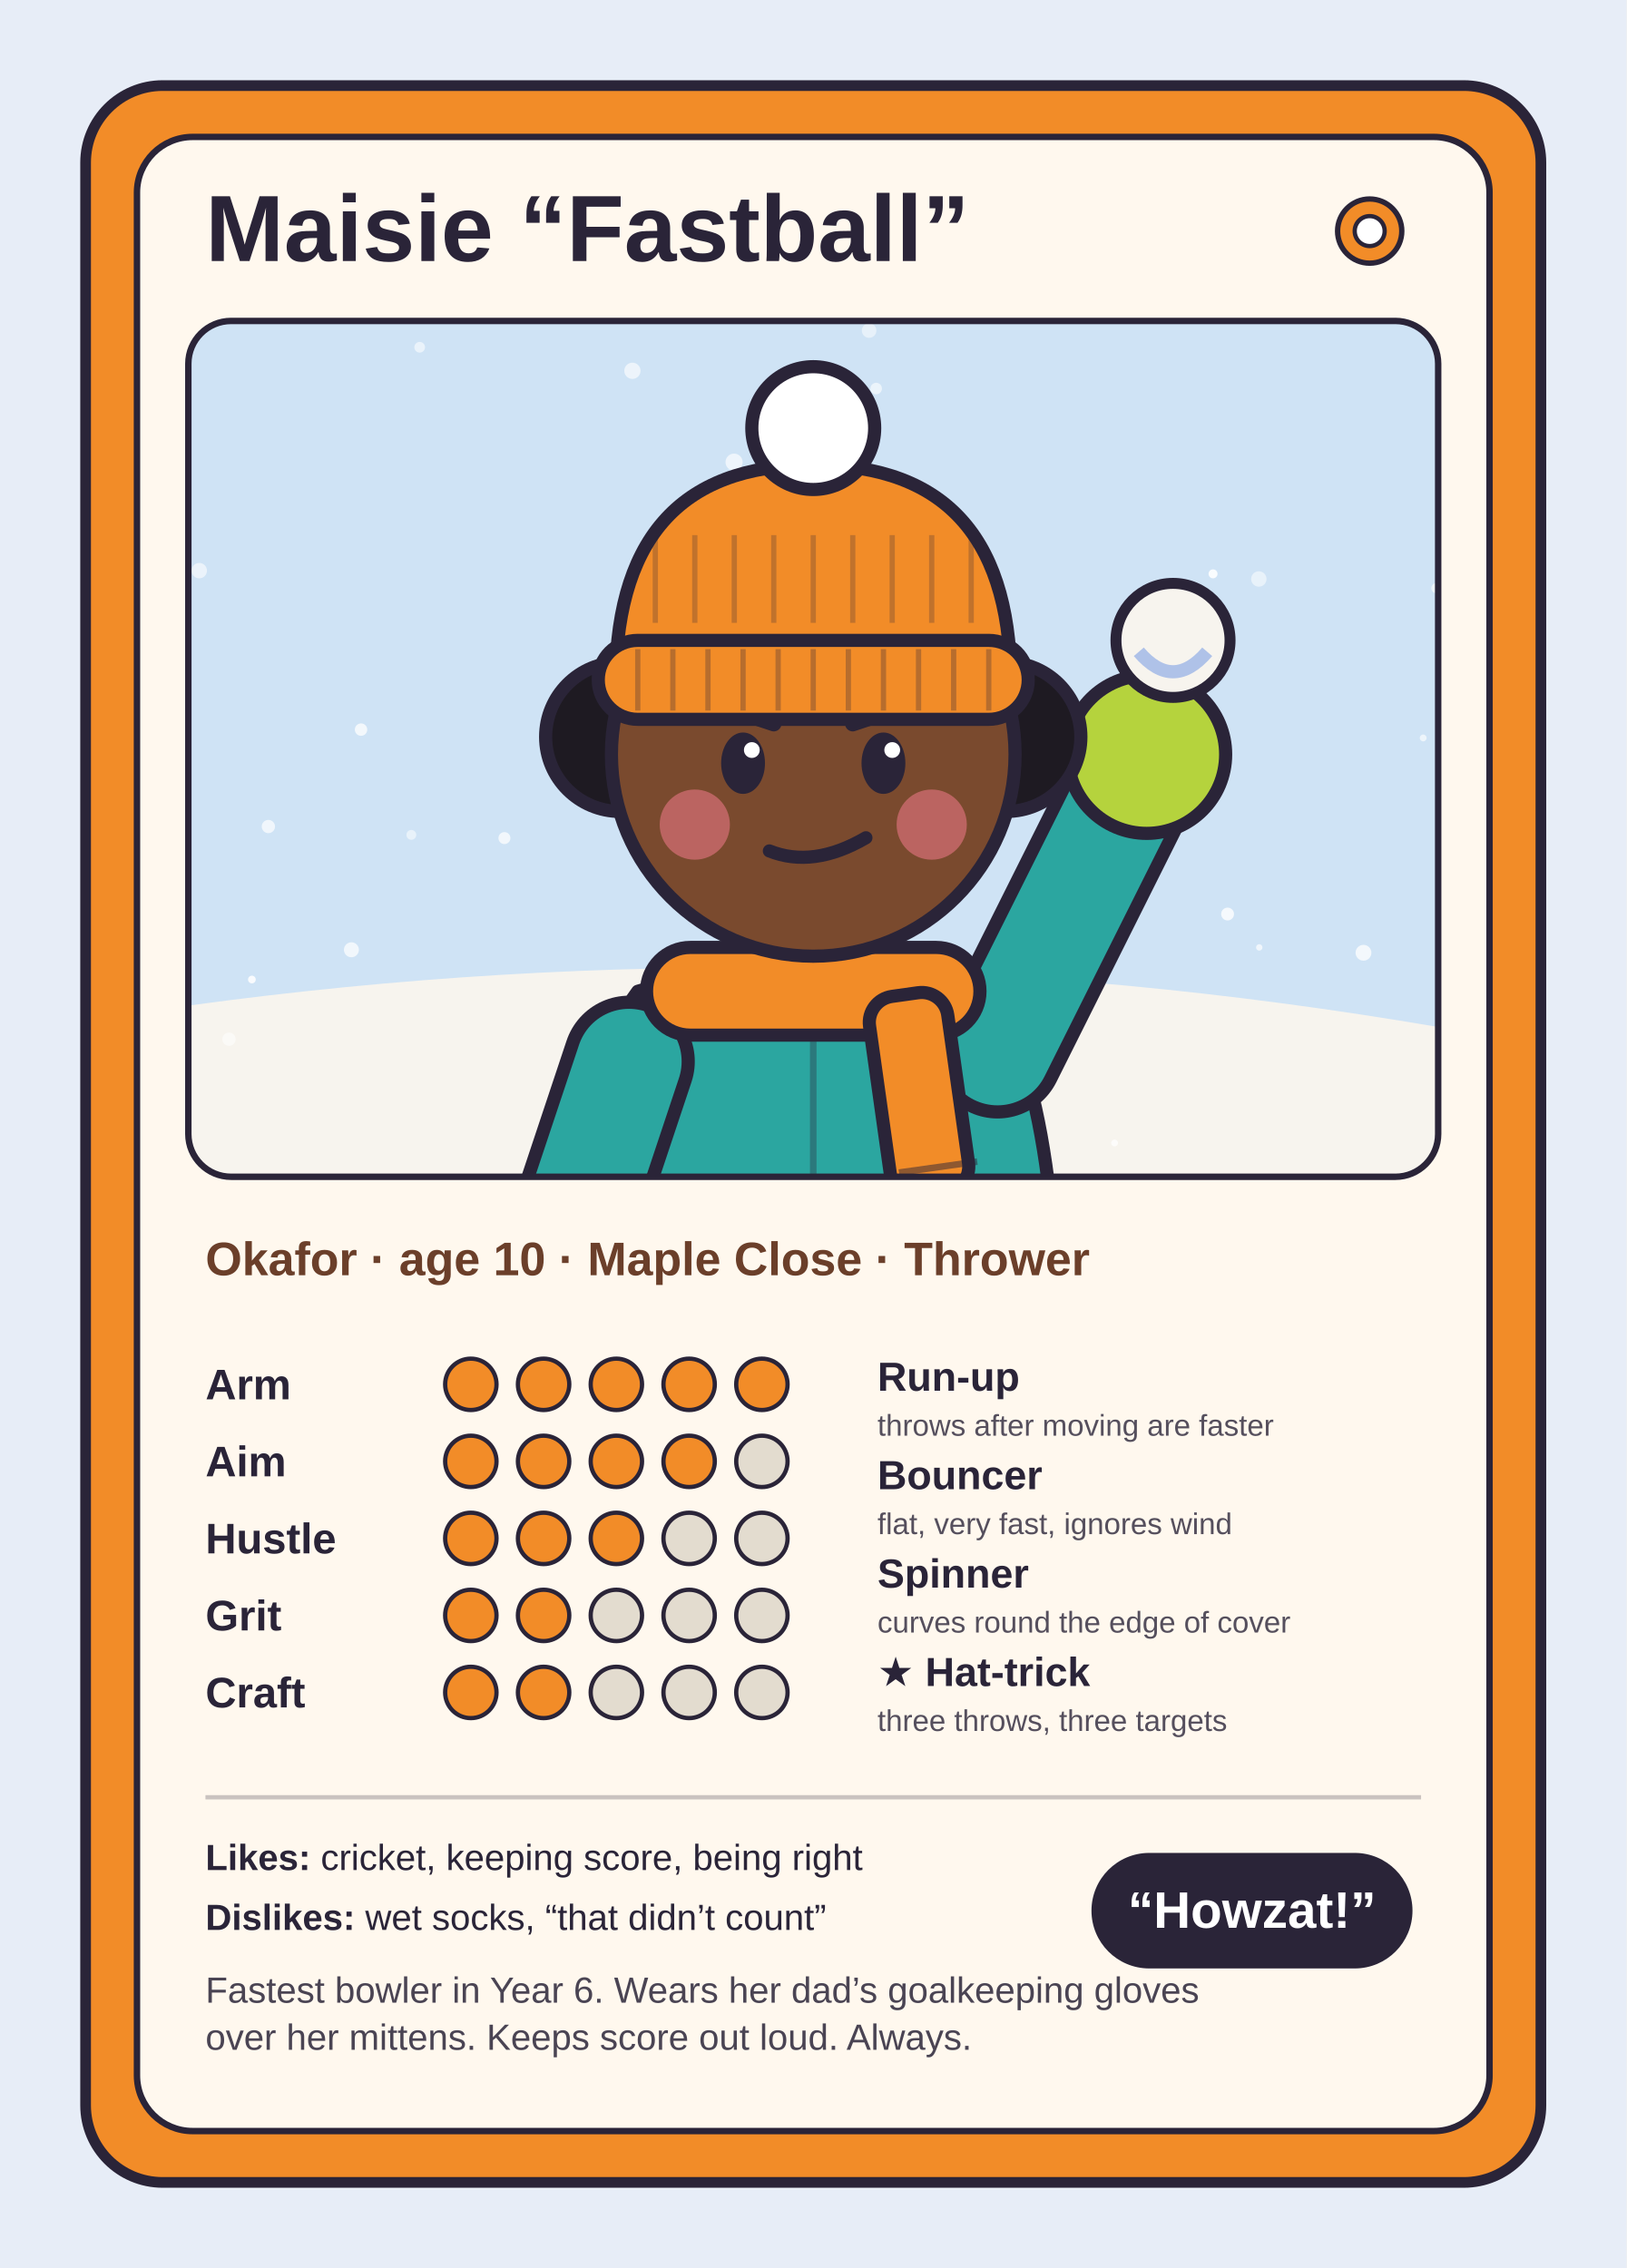
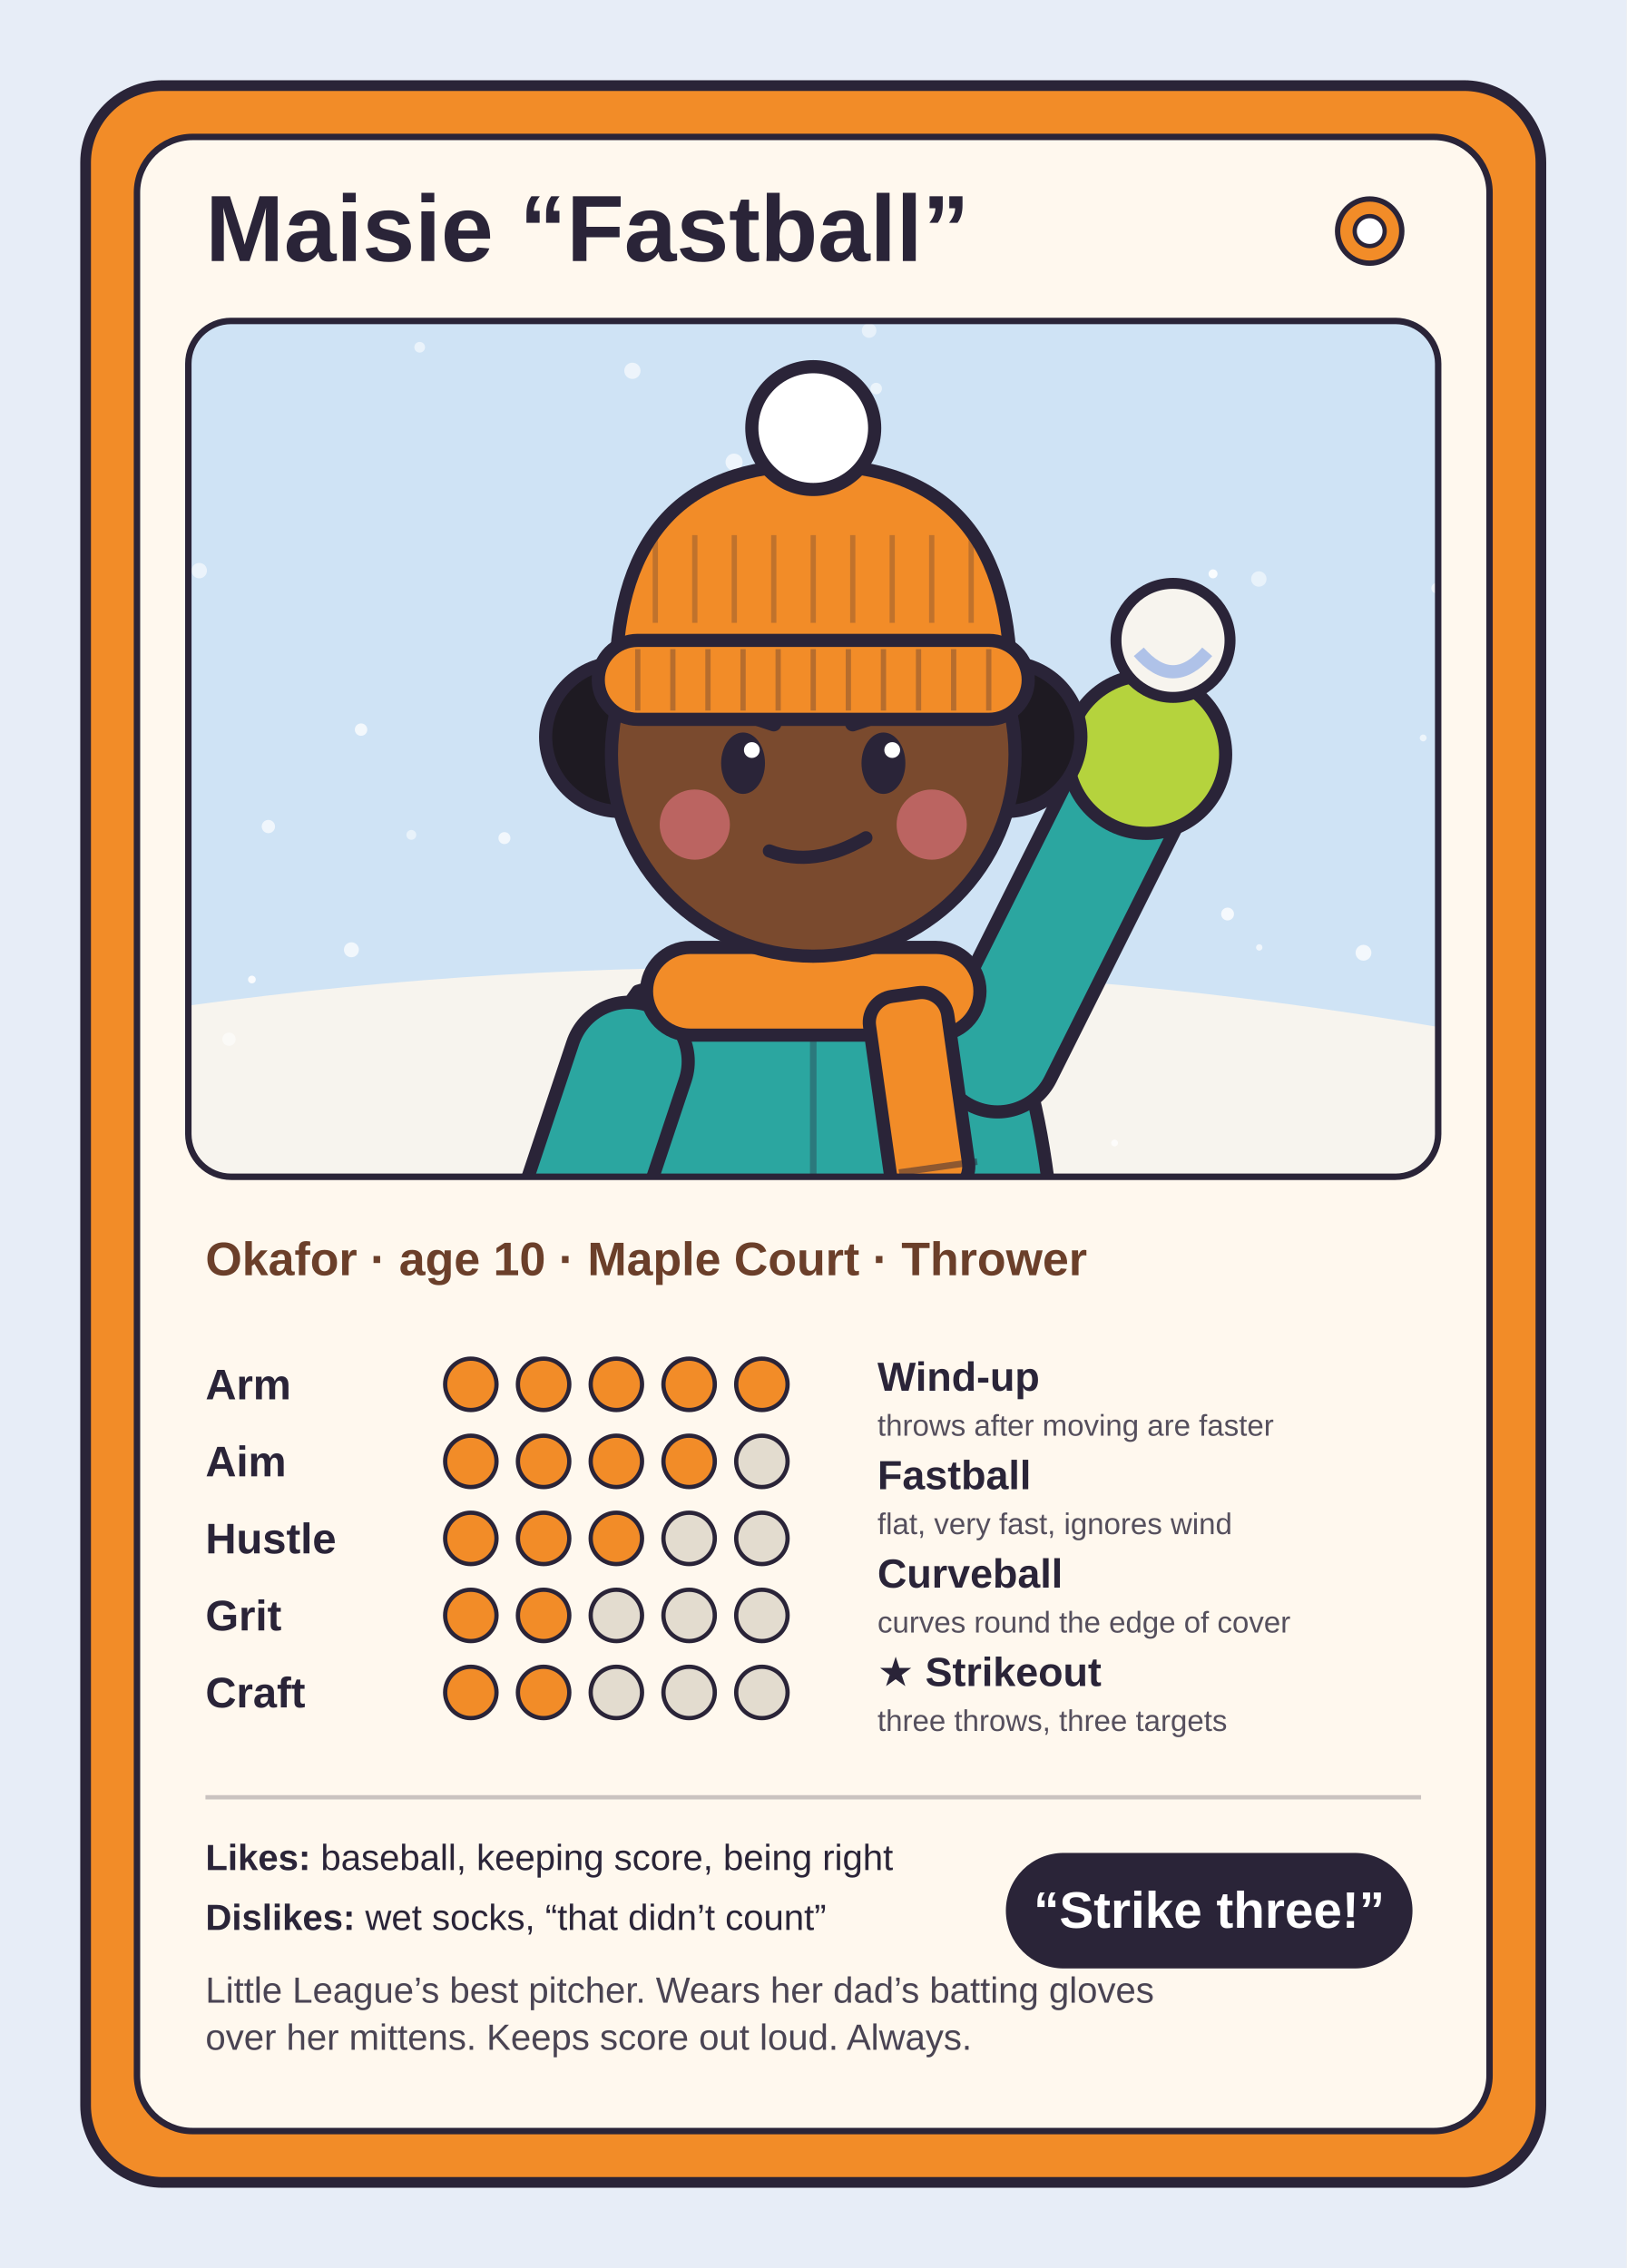
<svg xmlns="http://www.w3.org/2000/svg" viewBox="0 0 760 1060" width="760" height="1060">
  <rect width="760" height="1060" fill="#E7EDF7" />
  <rect x="40" y="40" width="680" height="980" rx="36" fill="#F28C28" stroke="#2A2438" stroke-width="5" stroke-linejoin="round" stroke-linecap="round" />
  <rect x="64" y="64" width="632" height="932" rx="26" fill="#FFF8EE" stroke="#2A2438" stroke-width="3" stroke-linejoin="round" stroke-linecap="round" />
  <clipPath id="pc">
    <rect x="88" y="150" width="584" height="400" rx="20" />
  </clipPath>
  <rect x="88" y="150" width="584" height="400" rx="20" fill="#CFE3F5" />
  <g clip-path="url(#pc)">
    <path d="M88,470 Q380,430 672,480 L672,560 L88,560 Z" fill="#F7F4EE" />
    <circle cx="125.4" cy="386.3" r="3.1" fill="white" opacity="0.69" />
    <circle cx="164.2" cy="443.9" r="3.5" fill="white" opacity="0.70" />
    <circle cx="383.9" cy="132.2" r="1.5" fill="white" opacity="0.65" />
    <circle cx="444.9" cy="38.8" r="3.5" fill="white" opacity="0.59" />
    <circle cx="176.8" cy="23.7" r="4.0" fill="white" opacity="0.80" />
    <circle cx="665.0" cy="344.9" r="1.6" fill="white" opacity="0.63" />
    <circle cx="378.1" cy="64.9" r="3.9" fill="white" opacity="0.65" />
    <circle cx="117.7" cy="457.8" r="1.8" fill="white" opacity="0.87" />
    <circle cx="344.4" cy="309.1" r="2.4" fill="white" opacity="0.69" />
    <circle cx="142.1" cy="20.8" r="3.7" fill="white" opacity="0.59" />
    <circle cx="593.0" cy="116.8" r="3.9" fill="white" opacity="0.86" />
    <circle cx="573.6" cy="427.2" r="3.0" fill="white" opacity="0.79" />
    <circle cx="93.1" cy="266.7" r="3.6" fill="white" opacity="0.58" />
    <circle cx="701.6" cy="497.0" r="2.5" fill="white" opacity="0.65" />
    <circle cx="343.0" cy="216.0" r="4.0" fill="white" opacity="0.65" />
    <circle cx="20.4" cy="52.2" r="3.3" fill="white" opacity="0.90" />
    <circle cx="377.0" cy="275.3" r="2.9" fill="white" opacity="0.80" />
    <circle cx="168.7" cy="341.0" r="2.9" fill="white" opacity="0.75" />
    <circle cx="137.3" cy="95.3" r="2.4" fill="white" opacity="0.87" />
    <circle cx="263.4" cy="334.5" r="2.3" fill="white" opacity="0.54" />
    <circle cx="49.9" cy="455.7" r="3.4" fill="white" opacity="0.65" />
    <circle cx="519.3" cy="378.5" r="3.7" fill="white" opacity="0.88" />
    <circle cx="309.3" cy="553.9" r="3.9" fill="white" opacity="0.74" />
    <circle cx="671.2" cy="274.9" r="2.4" fill="white" opacity="0.60" />
    <circle cx="665.9" cy="90.9" r="1.7" fill="white" opacity="0.82" />
    <circle cx="588.2" cy="270.6" r="3.6" fill="white" opacity="0.52" />
    <circle cx="196.1" cy="162.3" r="2.5" fill="white" opacity="0.57" />
    <circle cx="52.8" cy="189.3" r="3.7" fill="white" opacity="0.89" />
    <circle cx="566.8" cy="268.2" r="2.1" fill="white" opacity="0.88" />
    <circle cx="399.5" cy="408.0" r="1.6" fill="white" opacity="0.58" />
    <circle cx="637.1" cy="445.3" r="3.7" fill="white" opacity="0.74" />
    <circle cx="323.8" cy="325.4" r="3.6" fill="white" opacity="0.62" />
    <circle cx="406.1" cy="154.5" r="3.4" fill="white" opacity="0.50" />
    <circle cx="520.8" cy="534.2" r="1.6" fill="white" opacity="0.74" />
    <circle cx="489.3" cy="476.9" r="3.0" fill="white" opacity="0.60" />
    <circle cx="308.3" cy="536.9" r="3.8" fill="white" opacity="0.55" />
    <circle cx="72.1" cy="52.6" r="1.6" fill="white" opacity="0.68" />
    <circle cx="107.0" cy="485.7" r="3.1" fill="white" opacity="0.55" />
    <circle cx="409.4" cy="181.6" r="2.7" fill="white" opacity="0.59" />
    <circle cx="126.2" cy="103.0" r="2.4" fill="white" opacity="0.78" />
    <circle cx="418.0" cy="25.9" r="3.3" fill="white" opacity="0.85" />
    <circle cx="588.4" cy="442.8" r="1.5" fill="white" opacity="0.69" />
    <circle cx="48.3" cy="427.8" r="1.9" fill="white" opacity="0.78" />
    <circle cx="192.2" cy="390.2" r="2.3" fill="white" opacity="0.52" />
    <circle cx="295.5" cy="173.3" r="3.8" fill="white" opacity="0.62" />
    <circle cx="382.4" cy="307.6" r="3.9" fill="white" opacity="0.54" />
    <circle cx="456.9" cy="284.6" r="3.3" fill="white" opacity="0.89" />
    <circle cx="235.7" cy="391.7" r="2.8" fill="white" opacity="0.72" />
    <circle cx="48.4" cy="456.2" r="3.9" fill="white" opacity="0.64" />
    <circle cx="241.8" cy="556.2" r="1.8" fill="white" opacity="0.53" />
    <g transform="translate(380,820) scale(2.05,2.05)">
      <ellipse cx="0" cy="0" rx="58.0" ry="10" fill="#6E7FB8" opacity="0.35" />
      <rect x="-34.0" y="-34" width="30.0" height="34" rx="9" fill="#C8382E" stroke="#2A2438" stroke-width="3" stroke-linejoin="round" stroke-linecap="round" />
      <rect x="4.0" y="-34" width="30.0" height="34" rx="9" fill="#C8382E" stroke="#2A2438" stroke-width="3" stroke-linejoin="round" stroke-linecap="round" />
      <rect x="-30.0" y="-80" width="24.0" height="50" rx="6" fill="#33405E" stroke="#2A2438" stroke-width="3" stroke-linejoin="round" stroke-linecap="round" />
      <rect x="6.0" y="-80" width="24.0" height="50" rx="6" fill="#33405E" stroke="#2A2438" stroke-width="3" stroke-linejoin="round" stroke-linecap="round" />
      <path d="M-40.0,-174 Q-58.0,-150 -56.0,-64 Q0,-52 56.0,-64 Q58.0,-150 40.0,-174 Q0,-186 -40.0,-174 Z" fill="#2BA6A0" stroke="#2A2438" stroke-width="3" stroke-linejoin="round" stroke-linecap="round" />
      <path d="M-52.0,-118 Q0,-108 52.0,-118" fill="none" stroke="#2A2438" stroke-width="1.5" opacity="0.35" />
      <path d="M0,-176 L0,-56" fill="none" stroke="#2A2438" stroke-width="1.5" opacity="0.35" />
      <line x1="-42.0" y1="-158" x2="-60.0" y2="-104" stroke="#2A2438" stroke-width="30" stroke-linecap="round" />
      <line x1="-42.0" y1="-158" x2="-60.0" y2="-104" stroke="#2BA6A0" stroke-width="24" stroke-linecap="round" />
      <line x1="42.0" y1="-160" x2="72.0" y2="-220" stroke="#2A2438" stroke-width="30" stroke-linecap="round" />
      <line x1="42.0" y1="-160" x2="72.0" y2="-220" stroke="#2BA6A0" stroke-width="24" stroke-linecap="round" />
      <circle cx="-62.0" cy="-98" r="18" fill="#B5D33D" stroke="#2A2438" stroke-width="3" stroke-linejoin="round" stroke-linecap="round" />
      <circle cx="76.0" cy="-228" r="18" fill="#B5D33D" stroke="#2A2438" stroke-width="3" stroke-linejoin="round" stroke-linecap="round" />
      <circle cx="82.0" cy="-254" r="13" fill="#F7F4EE" stroke="#2A2438" stroke-width="2.5" stroke-linejoin="round" stroke-linecap="round" />
      <path d="M74.2,-251.4 Q82.0,-242.3 89.8,-251.4" fill="none" stroke="#AFC2E8" stroke-width="3" />
      <rect x="-38.0" y="-184" width="76.0" height="20" rx="10" fill="#F28C28" stroke="#2A2438" stroke-width="3" stroke-linejoin="round" stroke-linecap="round" />
      <rect x="12.0" y="-172" width="18" height="46" rx="6" fill="#F28C28" stroke="#2A2438" stroke-width="3" stroke-linejoin="round" stroke-linecap="round" transform="rotate(-8 12.0 -172)" />
      <path d="M14.0,-132 l18,0" stroke="#2A2438" stroke-width="1.5" opacity="0.5" transform="rotate(-8 12.0 -172)" />
      <circle cx="-44" cy="-232" r="17" fill="#1E1A22" stroke="#2A2438" stroke-width="3" stroke-linejoin="round" stroke-linecap="round" />
      <circle cx="44" cy="-232" r="17" fill="#1E1A22" stroke="#2A2438" stroke-width="3" stroke-linejoin="round" stroke-linecap="round" />
      <circle cx="0" cy="-228" r="46" fill="#7A4A2E" stroke="#2A2438" stroke-width="3" stroke-linejoin="round" stroke-linecap="round" />
      <ellipse cx="-16" cy="-226" rx="5" ry="7" fill="#2A2438" />
      <circle cx="-14" cy="-229" r="1.8" fill="white" />
      <ellipse cx="16" cy="-226" rx="5" ry="7" fill="#2A2438" />
      <circle cx="18" cy="-229" r="1.8" fill="white" />
      <path d="M-24,-240 L-9,-235 M24,-240 L9,-235" stroke="#2A2438" stroke-width="3.5" stroke-linecap="round" />
      <circle cx="-27" cy="-212" r="8" fill="#F07A8A" opacity="0.55" />
      <circle cx="27" cy="-212" r="8" fill="#F07A8A" opacity="0.55" />
      <path d="M-10,-206 Q0,-202 12,-209" fill="none" stroke="#2A2438" stroke-width="3" stroke-linecap="round" />
      <path d="M-45,-242 Q-46,-294 0,-294 Q46,-294 45,-242 Z" fill="#F28C28" stroke="#2A2438" stroke-width="3" stroke-linejoin="round" stroke-linecap="round" />
      <line x1="-36" y1="-258" x2="-36" y2="-278" stroke="#2A2438" stroke-width="1.2" opacity="0.25" />
      <line x1="-27" y1="-258" x2="-27" y2="-278" stroke="#2A2438" stroke-width="1.2" opacity="0.25" />
      <line x1="-18" y1="-258" x2="-18" y2="-278" stroke="#2A2438" stroke-width="1.2" opacity="0.25" />
      <line x1="-9" y1="-258" x2="-9" y2="-278" stroke="#2A2438" stroke-width="1.2" opacity="0.25" />
      <line x1="0" y1="-258" x2="0" y2="-278" stroke="#2A2438" stroke-width="1.2" opacity="0.25" />
      <line x1="9" y1="-258" x2="9" y2="-278" stroke="#2A2438" stroke-width="1.2" opacity="0.25" />
      <line x1="18" y1="-258" x2="18" y2="-278" stroke="#2A2438" stroke-width="1.2" opacity="0.25" />
      <line x1="27" y1="-258" x2="27" y2="-278" stroke="#2A2438" stroke-width="1.2" opacity="0.25" />
      <line x1="36" y1="-258" x2="36" y2="-278" stroke="#2A2438" stroke-width="1.2" opacity="0.25" />
      <rect x="-49" y="-254" width="98" height="18" rx="9" fill="#F28C28" stroke="#2A2438" stroke-width="3" stroke-linejoin="round" stroke-linecap="round" />
      <line x1="-40" y1="-252" x2="-40" y2="-238" stroke="#2A2438" stroke-width="1.2" opacity="0.3" />
      <line x1="-32" y1="-252" x2="-32" y2="-238" stroke="#2A2438" stroke-width="1.2" opacity="0.3" />
      <line x1="-24" y1="-252" x2="-24" y2="-238" stroke="#2A2438" stroke-width="1.2" opacity="0.3" />
      <line x1="-16" y1="-252" x2="-16" y2="-238" stroke="#2A2438" stroke-width="1.2" opacity="0.3" />
      <line x1="-8" y1="-252" x2="-8" y2="-238" stroke="#2A2438" stroke-width="1.2" opacity="0.3" />
      <line x1="0" y1="-252" x2="0" y2="-238" stroke="#2A2438" stroke-width="1.2" opacity="0.3" />
      <line x1="8" y1="-252" x2="8" y2="-238" stroke="#2A2438" stroke-width="1.2" opacity="0.3" />
      <line x1="16" y1="-252" x2="16" y2="-238" stroke="#2A2438" stroke-width="1.2" opacity="0.3" />
      <line x1="24" y1="-252" x2="24" y2="-238" stroke="#2A2438" stroke-width="1.2" opacity="0.3" />
      <line x1="32" y1="-252" x2="32" y2="-238" stroke="#2A2438" stroke-width="1.2" opacity="0.3" />
      <line x1="40" y1="-252" x2="40" y2="-238" stroke="#2A2438" stroke-width="1.2" opacity="0.3" />
      <circle cx="0" cy="-302.4" r="14" fill="white" stroke="#2A2438" stroke-width="3" stroke-linejoin="round" stroke-linecap="round" />
    </g>
  </g>
  <rect x="88" y="150" width="584" height="400" rx="20" fill="none" stroke="#2A2438" stroke-width="3" stroke-linejoin="round" stroke-linecap="round" />
  <text x="96" y="122" font-family="'Baloo 2','Fredoka','Trebuchet MS',Arial,sans-serif" font-size="44" font-weight="900" fill="#2A2438">Maisie “Fastball”</text>
  <circle cx="640" cy="108" r="15" fill="#F28C28" stroke="#2A2438" stroke-width="2.5" stroke-linejoin="round" stroke-linecap="round" />
  <circle cx="640" cy="108" r="7" fill="white" stroke="#2A2438" stroke-width="2" stroke-linejoin="round" stroke-linecap="round" />
-   <text x="96" y="596" font-family="'Baloo 2','Fredoka','Trebuchet MS',Arial,sans-serif" font-size="22" font-weight="700" fill="#6B3F2A">Okafor · age 10 · Maple Close · Thrower</text>
+   <text x="96" y="596" font-family="'Baloo 2','Fredoka','Trebuchet MS',Arial,sans-serif" font-size="22" font-weight="700" fill="#6B3F2A">Okafor · age 10 · Maple Court · Thrower</text>
  <text x="96" y="654" font-family="'Baloo 2','Fredoka','Trebuchet MS',Arial,sans-serif" font-size="20" font-weight="700" fill="#2A2438">Arm</text>
  <circle cx="220" cy="647" r="12" fill="#F28C28" stroke="#2A2438" stroke-width="2" stroke-linejoin="round" stroke-linecap="round" />
  <circle cx="254" cy="647" r="12" fill="#F28C28" stroke="#2A2438" stroke-width="2" stroke-linejoin="round" stroke-linecap="round" />
  <circle cx="288" cy="647" r="12" fill="#F28C28" stroke="#2A2438" stroke-width="2" stroke-linejoin="round" stroke-linecap="round" />
  <circle cx="322" cy="647" r="12" fill="#F28C28" stroke="#2A2438" stroke-width="2" stroke-linejoin="round" stroke-linecap="round" />
  <circle cx="356" cy="647" r="12" fill="#F28C28" stroke="#2A2438" stroke-width="2" stroke-linejoin="round" stroke-linecap="round" />
  <text x="96" y="690" font-family="'Baloo 2','Fredoka','Trebuchet MS',Arial,sans-serif" font-size="20" font-weight="700" fill="#2A2438">Aim</text>
  <circle cx="220" cy="683" r="12" fill="#F28C28" stroke="#2A2438" stroke-width="2" stroke-linejoin="round" stroke-linecap="round" />
  <circle cx="254" cy="683" r="12" fill="#F28C28" stroke="#2A2438" stroke-width="2" stroke-linejoin="round" stroke-linecap="round" />
  <circle cx="288" cy="683" r="12" fill="#F28C28" stroke="#2A2438" stroke-width="2" stroke-linejoin="round" stroke-linecap="round" />
  <circle cx="322" cy="683" r="12" fill="#F28C28" stroke="#2A2438" stroke-width="2" stroke-linejoin="round" stroke-linecap="round" />
  <circle cx="356" cy="683" r="12" fill="#E3DCCF" stroke="#2A2438" stroke-width="2" stroke-linejoin="round" stroke-linecap="round" />
  <text x="96" y="726" font-family="'Baloo 2','Fredoka','Trebuchet MS',Arial,sans-serif" font-size="20" font-weight="700" fill="#2A2438">Hustle</text>
  <circle cx="220" cy="719" r="12" fill="#F28C28" stroke="#2A2438" stroke-width="2" stroke-linejoin="round" stroke-linecap="round" />
  <circle cx="254" cy="719" r="12" fill="#F28C28" stroke="#2A2438" stroke-width="2" stroke-linejoin="round" stroke-linecap="round" />
  <circle cx="288" cy="719" r="12" fill="#F28C28" stroke="#2A2438" stroke-width="2" stroke-linejoin="round" stroke-linecap="round" />
  <circle cx="322" cy="719" r="12" fill="#E3DCCF" stroke="#2A2438" stroke-width="2" stroke-linejoin="round" stroke-linecap="round" />
  <circle cx="356" cy="719" r="12" fill="#E3DCCF" stroke="#2A2438" stroke-width="2" stroke-linejoin="round" stroke-linecap="round" />
  <text x="96" y="762" font-family="'Baloo 2','Fredoka','Trebuchet MS',Arial,sans-serif" font-size="20" font-weight="700" fill="#2A2438">Grit</text>
  <circle cx="220" cy="755" r="12" fill="#F28C28" stroke="#2A2438" stroke-width="2" stroke-linejoin="round" stroke-linecap="round" />
  <circle cx="254" cy="755" r="12" fill="#F28C28" stroke="#2A2438" stroke-width="2" stroke-linejoin="round" stroke-linecap="round" />
  <circle cx="288" cy="755" r="12" fill="#E3DCCF" stroke="#2A2438" stroke-width="2" stroke-linejoin="round" stroke-linecap="round" />
  <circle cx="322" cy="755" r="12" fill="#E3DCCF" stroke="#2A2438" stroke-width="2" stroke-linejoin="round" stroke-linecap="round" />
  <circle cx="356" cy="755" r="12" fill="#E3DCCF" stroke="#2A2438" stroke-width="2" stroke-linejoin="round" stroke-linecap="round" />
  <text x="96" y="798" font-family="'Baloo 2','Fredoka','Trebuchet MS',Arial,sans-serif" font-size="20" font-weight="700" fill="#2A2438">Craft</text>
  <circle cx="220" cy="791" r="12" fill="#F28C28" stroke="#2A2438" stroke-width="2" stroke-linejoin="round" stroke-linecap="round" />
  <circle cx="254" cy="791" r="12" fill="#F28C28" stroke="#2A2438" stroke-width="2" stroke-linejoin="round" stroke-linecap="round" />
  <circle cx="288" cy="791" r="12" fill="#E3DCCF" stroke="#2A2438" stroke-width="2" stroke-linejoin="round" stroke-linecap="round" />
  <circle cx="322" cy="791" r="12" fill="#E3DCCF" stroke="#2A2438" stroke-width="2" stroke-linejoin="round" stroke-linecap="round" />
  <circle cx="356" cy="791" r="12" fill="#E3DCCF" stroke="#2A2438" stroke-width="2" stroke-linejoin="round" stroke-linecap="round" />
-   <text x="410" y="650" font-family="'Baloo 2','Fredoka','Trebuchet MS',Arial,sans-serif" font-size="19" font-weight="800" fill="#2A2438">Run-up</text>
+   <text x="410" y="650" font-family="'Baloo 2','Fredoka','Trebuchet MS',Arial,sans-serif" font-size="19" font-weight="800" fill="#2A2438">Wind-up</text>
  <text x="410" y="671" font-family="'Baloo 2','Fredoka','Trebuchet MS',Arial,sans-serif" font-size="14" fill="#2A2438" opacity="0.8">throws after moving are faster</text>
-   <text x="410" y="696" font-family="'Baloo 2','Fredoka','Trebuchet MS',Arial,sans-serif" font-size="19" font-weight="800" fill="#2A2438">Bouncer</text>
+   <text x="410" y="696" font-family="'Baloo 2','Fredoka','Trebuchet MS',Arial,sans-serif" font-size="19" font-weight="800" fill="#2A2438">Fastball</text>
  <text x="410" y="717" font-family="'Baloo 2','Fredoka','Trebuchet MS',Arial,sans-serif" font-size="14" fill="#2A2438" opacity="0.8">flat, very fast, ignores wind</text>
-   <text x="410" y="742" font-family="'Baloo 2','Fredoka','Trebuchet MS',Arial,sans-serif" font-size="19" font-weight="800" fill="#2A2438">Spinner</text>
+   <text x="410" y="742" font-family="'Baloo 2','Fredoka','Trebuchet MS',Arial,sans-serif" font-size="19" font-weight="800" fill="#2A2438">Curveball</text>
  <text x="410" y="763" font-family="'Baloo 2','Fredoka','Trebuchet MS',Arial,sans-serif" font-size="14" fill="#2A2438" opacity="0.8">curves round the edge of cover</text>
-   <text x="410" y="788" font-family="'Baloo 2','Fredoka','Trebuchet MS',Arial,sans-serif" font-size="19" font-weight="800" fill="#2A2438">★ Hat-trick</text>
+   <text x="410" y="788" font-family="'Baloo 2','Fredoka','Trebuchet MS',Arial,sans-serif" font-size="19" font-weight="800" fill="#2A2438">★ Strikeout</text>
  <text x="410" y="809" font-family="'Baloo 2','Fredoka','Trebuchet MS',Arial,sans-serif" font-size="14" fill="#2A2438" opacity="0.8">three throws, three targets</text>
  <line x1="96" y1="840" x2="664" y2="840" stroke="#2A2438" stroke-width="2" opacity="0.25" />
  <text x="96" y="874" font-family="'Baloo 2','Fredoka','Trebuchet MS',Arial,sans-serif" font-size="17" fill="#2A2438">
-     <tspan font-weight="800">Likes:</tspan> cricket, keeping score, being right</text>
+     <tspan font-weight="800">Likes:</tspan> baseball, keeping score, being right</text>
  <text x="96" y="902" font-family="'Baloo 2','Fredoka','Trebuchet MS',Arial,sans-serif" font-size="17" fill="#2A2438">
    <tspan font-weight="800">Dislikes:</tspan> wet socks, “that didn’t count”</text>
-   <text x="96" y="936" font-family="'Baloo 2','Fredoka','Trebuchet MS',Arial,sans-serif" font-size="17" fill="#2A2438" opacity="0.85">Fastest bowler in Year 6. Wears her dad’s goalkeeping gloves</text>
+   <text x="96" y="936" font-family="'Baloo 2','Fredoka','Trebuchet MS',Arial,sans-serif" font-size="17" fill="#2A2438" opacity="0.85">Little League’s best pitcher. Wears her dad’s batting gloves</text>
  <text x="96" y="958" font-family="'Baloo 2','Fredoka','Trebuchet MS',Arial,sans-serif" font-size="17" fill="#2A2438" opacity="0.85">over her mittens. Keeps score out loud. Always.</text>
-   <rect x="510" y="866" width="150" height="54" rx="27" fill="#2A2438" />
-   <text x="585" y="901" text-anchor="middle" font-family="'Baloo 2','Fredoka','Trebuchet MS',Arial,sans-serif" font-size="24" font-weight="900" fill="white">“Howzat!”</text>
+   <rect x="470" y="866" width="190" height="54" rx="27" fill="#2A2438" />
+   <text x="565" y="901" text-anchor="middle" font-family="'Baloo 2','Fredoka','Trebuchet MS',Arial,sans-serif" font-size="24" font-weight="900" fill="white">“Strike three!”</text>
</svg>
